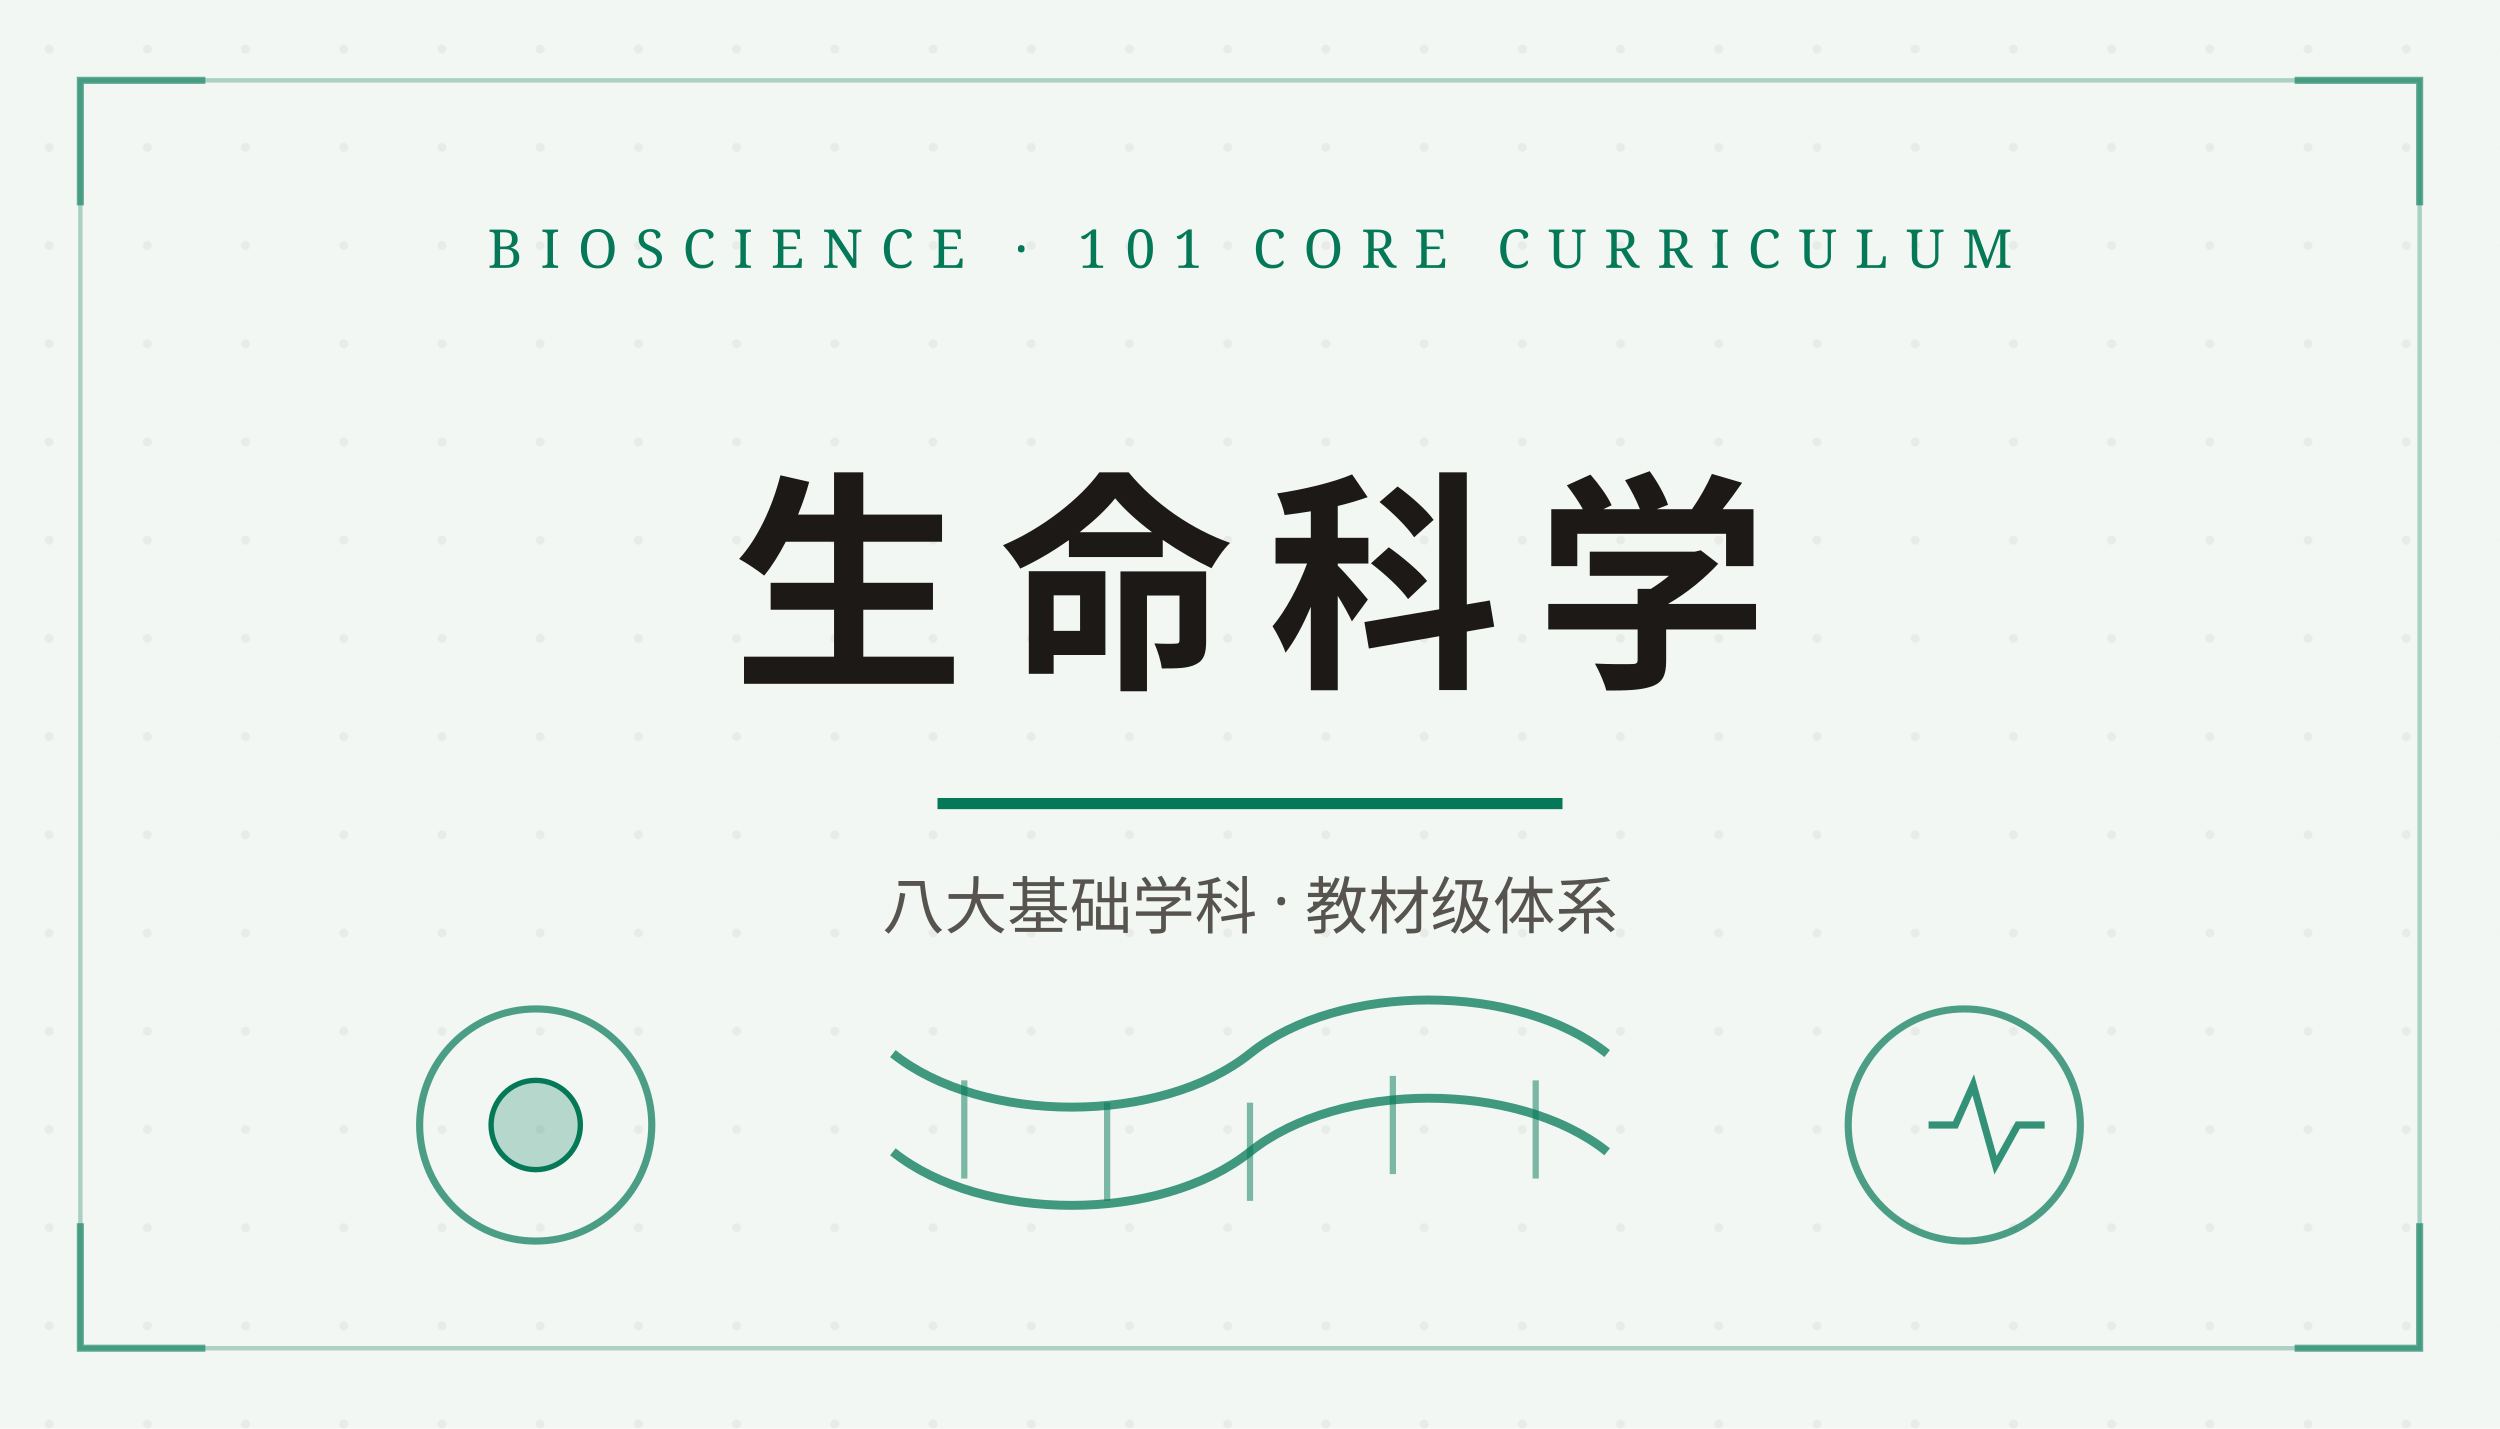
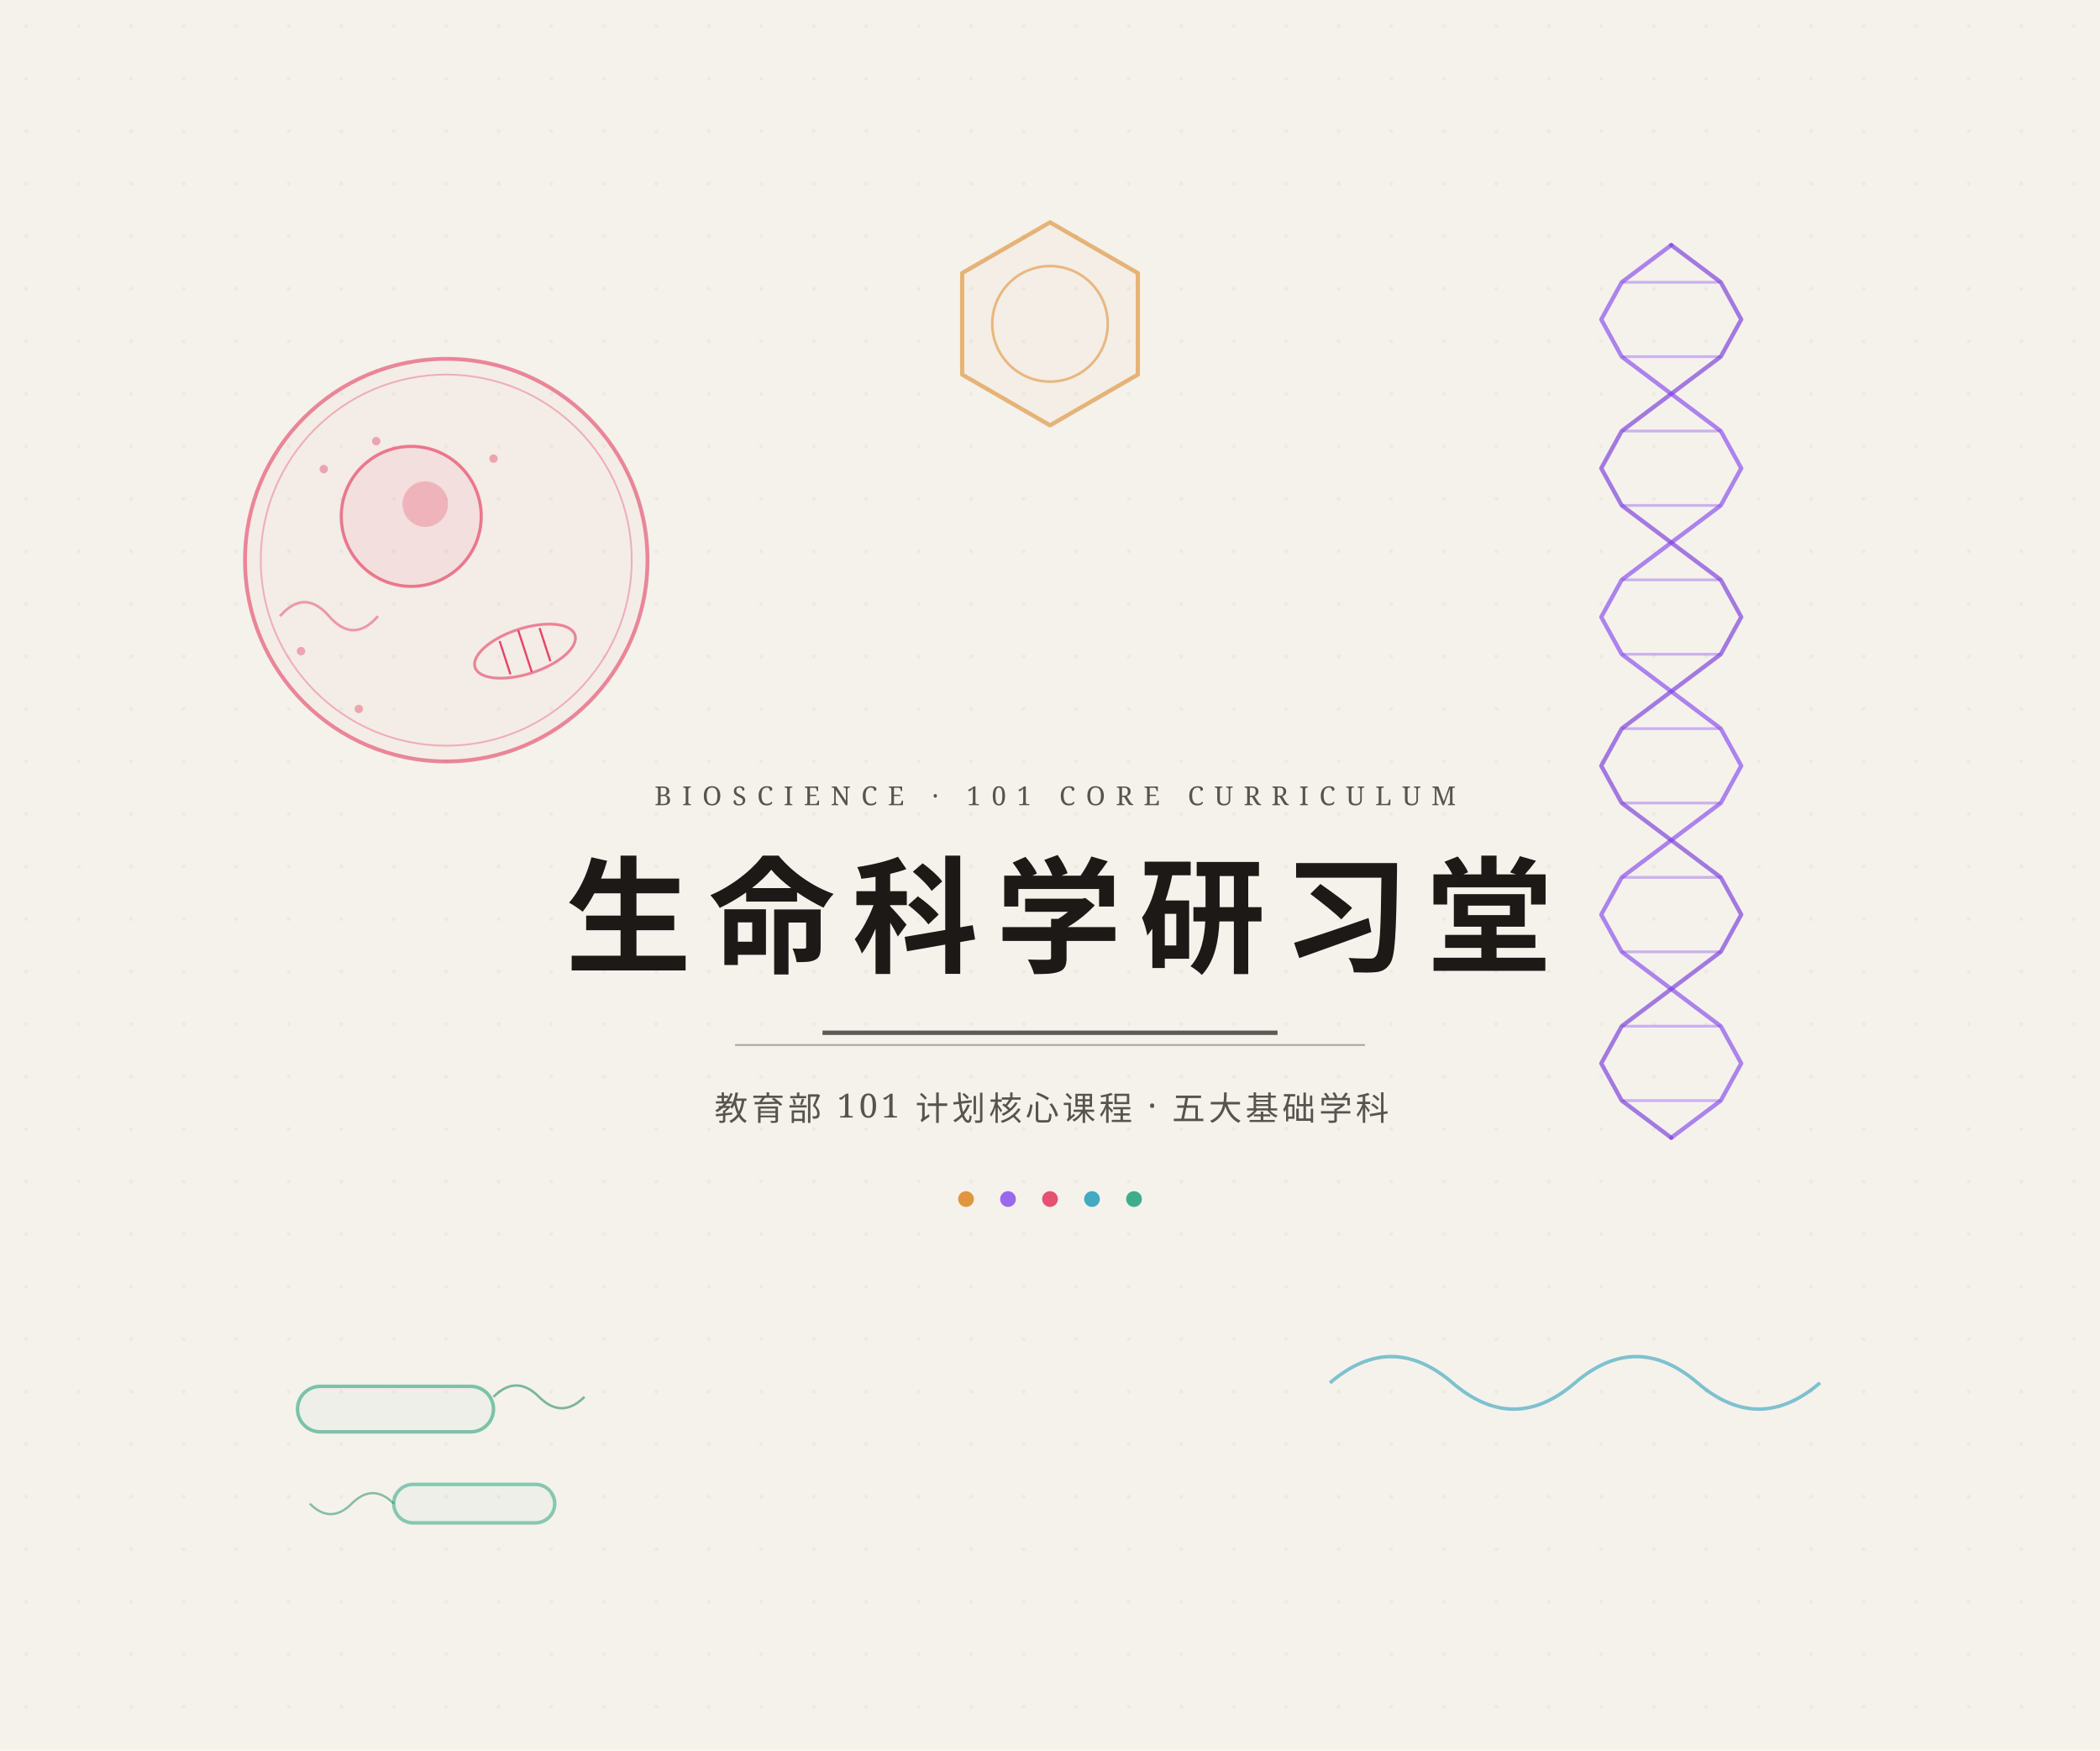
- <svg xmlns="http://www.w3.org/2000/svg" width="560" height="320" viewBox="0 0 560 320" font-family="Noto Serif SC, Georgia, serif">
+ <svg xmlns="http://www.w3.org/2000/svg" width="1200" height="1000" viewBox="0 0 1200 1000" font-family="Noto Serif SC, LXGW WenKai, Georgia, serif">
  <defs>
-     <pattern id="dots" width="22" height="22" patternUnits="userSpaceOnUse">
-       <circle cx="11" cy="11" r="1" fill="#1c1917" fill-opacity="0.05" />
+     <pattern id="pgh" width="30" height="30" patternUnits="userSpaceOnUse">
+       <circle cx="15" cy="15" r="1.1" fill="#1c1917" fill-opacity="0.04" />
    </pattern>
  </defs>
-   <rect width="560" height="320" fill="#f2f7f3" />
-   <rect width="560" height="320" fill="url(#dots)" />
-   <rect x="18" y="18" width="524" height="284" fill="none" stroke="#047857" stroke-opacity="0.3" />
-   <path d="M18,46 V18 H46 M514,18 H542 V46 M542,274 V302 H514 M46,302 H18 V274" fill="none" stroke="#047857" stroke-opacity="0.6" stroke-width="1.6" />
-   <text x="280" y="60" text-anchor="middle" font-size="12" letter-spacing="4" fill="#047857">BIOSCIENCE · 101 CORE CURRICULUM</text>
-   <text x="280" y="150" text-anchor="middle" font-size="52" font-weight="700" letter-spacing="8" fill="#1c1917">生命科学</text>
-   <line x1="210" y1="180" x2="350" y2="180" stroke="#047857" stroke-width="2.5" />
-   <text x="280" y="208" text-anchor="middle" font-size="14" fill="#57534e">八大基础学科 · 教材级体系</text>
-   <g stroke="#047857" stroke-width="2" fill="none" opacity="0.75">
-     <path d="M200,236 C220,252 260,252 280,236 C300,220 340,220 360,236" />
-     <path d="M200,258 C220,274 260,274 280,258 C300,242 340,242 360,258" />
+   <rect width="1200" height="1000" fill="#f5f2ec" />
+   <rect width="1200" height="1000" fill="url(#pgh)" />
+   <g stroke="#7c3aed" stroke-opacity="0.35" stroke-width="1.6">
+     <line x1="926.7" y1="161.25" x2="983.3" y2="161.25" />
+     <line x1="926.7" y1="203.75" x2="983.3" y2="203.75" />
+     <line x1="926.7" y1="246.25" x2="983.3" y2="246.25" />
+     <line x1="926.7" y1="288.75" x2="983.3" y2="288.75" />
+     <line x1="926.7" y1="331.25" x2="983.3" y2="331.25" />
+     <line x1="926.7" y1="373.75" x2="983.3" y2="373.75" />
+     <line x1="926.7" y1="416.25" x2="983.3" y2="416.25" />
+     <line x1="926.7" y1="458.75" x2="983.3" y2="458.75" />
+     <line x1="926.7" y1="501.25" x2="983.3" y2="501.25" />
+     <line x1="926.7" y1="543.75" x2="983.3" y2="543.75" />
+     <line x1="926.7" y1="586.25" x2="983.3" y2="586.25" />
+     <line x1="926.7" y1="628.75" x2="983.3" y2="628.75" />
  </g>
-   <g stroke="#047857" stroke-width="1.4" opacity="0.5">
-     <line x1="216" y1="242" x2="216" y2="264" />
-     <line x1="248" y1="247" x2="248" y2="269" />
-     <line x1="280" y1="247" x2="280" y2="269" />
-     <line x1="312" y1="241" x2="312" y2="263" />
-     <line x1="344" y1="242" x2="344" y2="264" />
+   <polyline points="955.0,140 983.3,161.25 995.0,182.5 983.3,203.75 955.0,225 926.7,246.25 915.0,267.5 926.7,288.75 955.0,310 983.3,331.25 995.0,352.5 983.3,373.75 955.0,395 926.7,416.25 915.0,437.5 926.7,458.75 955.0,480 983.3,501.25 995.0,522.5 983.3,543.75 955.0,565 926.7,586.25 915.0,607.5 926.7,628.75 955.0,650" fill="none" stroke="#6d28d9" stroke-opacity="0.6" stroke-width="2.4" stroke-linejoin="round" stroke-linecap="round" />
+   <polyline points="955.0,140 926.7,161.25 915.0,182.5 926.7,203.75 955.0,225 983.3,246.25 995.0,267.5 983.3,288.75 955.0,310 926.7,331.25 915.0,352.5 926.7,373.75 955.0,395 983.3,416.25 995.0,437.5 983.3,458.75 955.0,480 926.7,501.25 915.0,522.5 926.7,543.75 955.0,565 983.3,586.25 995.0,607.5 983.3,628.75 955.0,650" fill="none" stroke="#7c3aed" stroke-opacity="0.6" stroke-width="2.4" stroke-linejoin="round" stroke-linecap="round" />
+   <circle cx="255" cy="320" r="115" fill="#e11d48" fill-opacity="0.025" stroke="#e11d48" stroke-opacity="0.5" stroke-width="2.2" />
+   <circle cx="255" cy="320" r="106" fill="none" stroke="#e11d48" stroke-opacity="0.3" stroke-width="1" />
+   <circle cx="235" cy="295" r="40" fill="#e11d48" fill-opacity="0.06" stroke="#e11d48" stroke-opacity="0.55" stroke-width="1.8" />
+   <circle cx="243" cy="288" r="13" fill="#e11d48" fill-opacity="0.22" />
+   <g transform="rotate(-18 300 372)" stroke="#e11d48" stroke-opacity="0.5" fill="none">
+     <ellipse cx="300" cy="372" rx="30" ry="13" stroke-width="1.6" />
+     <line x1="288" y1="362" x2="288" y2="382" stroke-width="1.2" stroke-opacity="0.8" />
+     <line x1="300" y1="359.5" x2="300" y2="384.5" stroke-width="1.2" stroke-opacity="0.8" />
+     <line x1="312" y1="362" x2="312" y2="382" stroke-width="1.2" stroke-opacity="0.8" />
  </g>
-   <circle cx="120" cy="252" r="26" fill="none" stroke="#047857" stroke-width="1.6" opacity="0.7" />
-   <circle cx="120" cy="252" r="10" fill="#047857" fill-opacity="0.25" stroke="#047857" stroke-width="1.2" />
-   <circle cx="440" cy="252" r="26" fill="none" stroke="#047857" stroke-width="1.6" opacity="0.7" />
-   <path d="M432,252 h6 l4,-9 5,18 5,-9 h6" fill="none" stroke="#047857" stroke-width="1.6" opacity="0.8" />
+   <path d="M160,352 q14,-16 28,0 t28,0" fill="none" stroke="#e11d48" stroke-opacity="0.4" stroke-width="1.5" />
+   <circle cx="185" cy="268" r="2.4" fill="#e11d48" fill-opacity="0.35" />
+   <circle cx="215" cy="252" r="2.4" fill="#e11d48" fill-opacity="0.35" />
+   <circle cx="282" cy="262" r="2.4" fill="#e11d48" fill-opacity="0.35" />
+   <circle cx="205" cy="405" r="2.4" fill="#e11d48" fill-opacity="0.35" />
+   <circle cx="172" cy="372" r="2.4" fill="#e11d48" fill-opacity="0.35" />
+   <polygon points="600,127 549.8,156 549.8,214 600,243 650.2,214 650.2,156" fill="#d97706" fill-opacity="0.03" stroke="#d97706" stroke-opacity="0.5" stroke-width="2.4" stroke-linejoin="round" />
+   <circle cx="600" cy="185" r="33" fill="none" stroke="#d97706" stroke-opacity="0.45" stroke-width="1.5" />
+   <rect x="170" y="792" width="112" height="26" rx="13" fill="#059669" fill-opacity="0.03" stroke="#059669" stroke-opacity="0.5" stroke-width="2" />
+   <path d="M282,798 q13,-13 26,0 q13,13 26,0" fill="none" stroke="#047857" stroke-opacity="0.5" stroke-width="1.4" />
+   <rect x="225" y="848" width="92" height="22" rx="11" fill="#059669" fill-opacity="0.03" stroke="#059669" stroke-opacity="0.45" stroke-width="2" />
+   <path d="M225,859 q-12,-12 -24,0 q-12,12 -24,0" fill="none" stroke="#047857" stroke-opacity="0.45" stroke-width="1.3" />
+   <path d="M760,790 q35,-30 70,0 t70,0 t70,0 t70,0" fill="none" stroke="#0891b2" stroke-opacity="0.5" stroke-width="2" />
+   <text x="603" y="460" text-anchor="middle" font-size="15" letter-spacing="6" fill="#57534e">BIOSCIENCE · 101 CORE CURRICULUM</text>
+   <text x="605" y="550" text-anchor="middle" font-size="72" font-weight="700" letter-spacing="10" fill="#1c1917">生命科学研习堂</text>
+   <line x1="470" y1="590" x2="730" y2="590" stroke="#1c1917" stroke-opacity="0.7" stroke-width="2.5" />
+   <line x1="420" y1="597" x2="780" y2="597" stroke="#1c1917" stroke-opacity="0.35" stroke-width="1" />
+   <text x="601" y="640" text-anchor="middle" font-size="19" letter-spacing="2" fill="#57534e">教育部 101 计划核心课程 · 五大基础学科</text>
+   <circle cx="552" cy="685" r="4.5" fill="#d97706" fill-opacity="0.75" />
+   <circle cx="576" cy="685" r="4.5" fill="#7c3aed" fill-opacity="0.75" />
+   <circle cx="600" cy="685" r="4.5" fill="#e11d48" fill-opacity="0.75" />
+   <circle cx="624" cy="685" r="4.5" fill="#0891b2" fill-opacity="0.75" />
+   <circle cx="648" cy="685" r="4.5" fill="#059669" fill-opacity="0.75" />
</svg>
